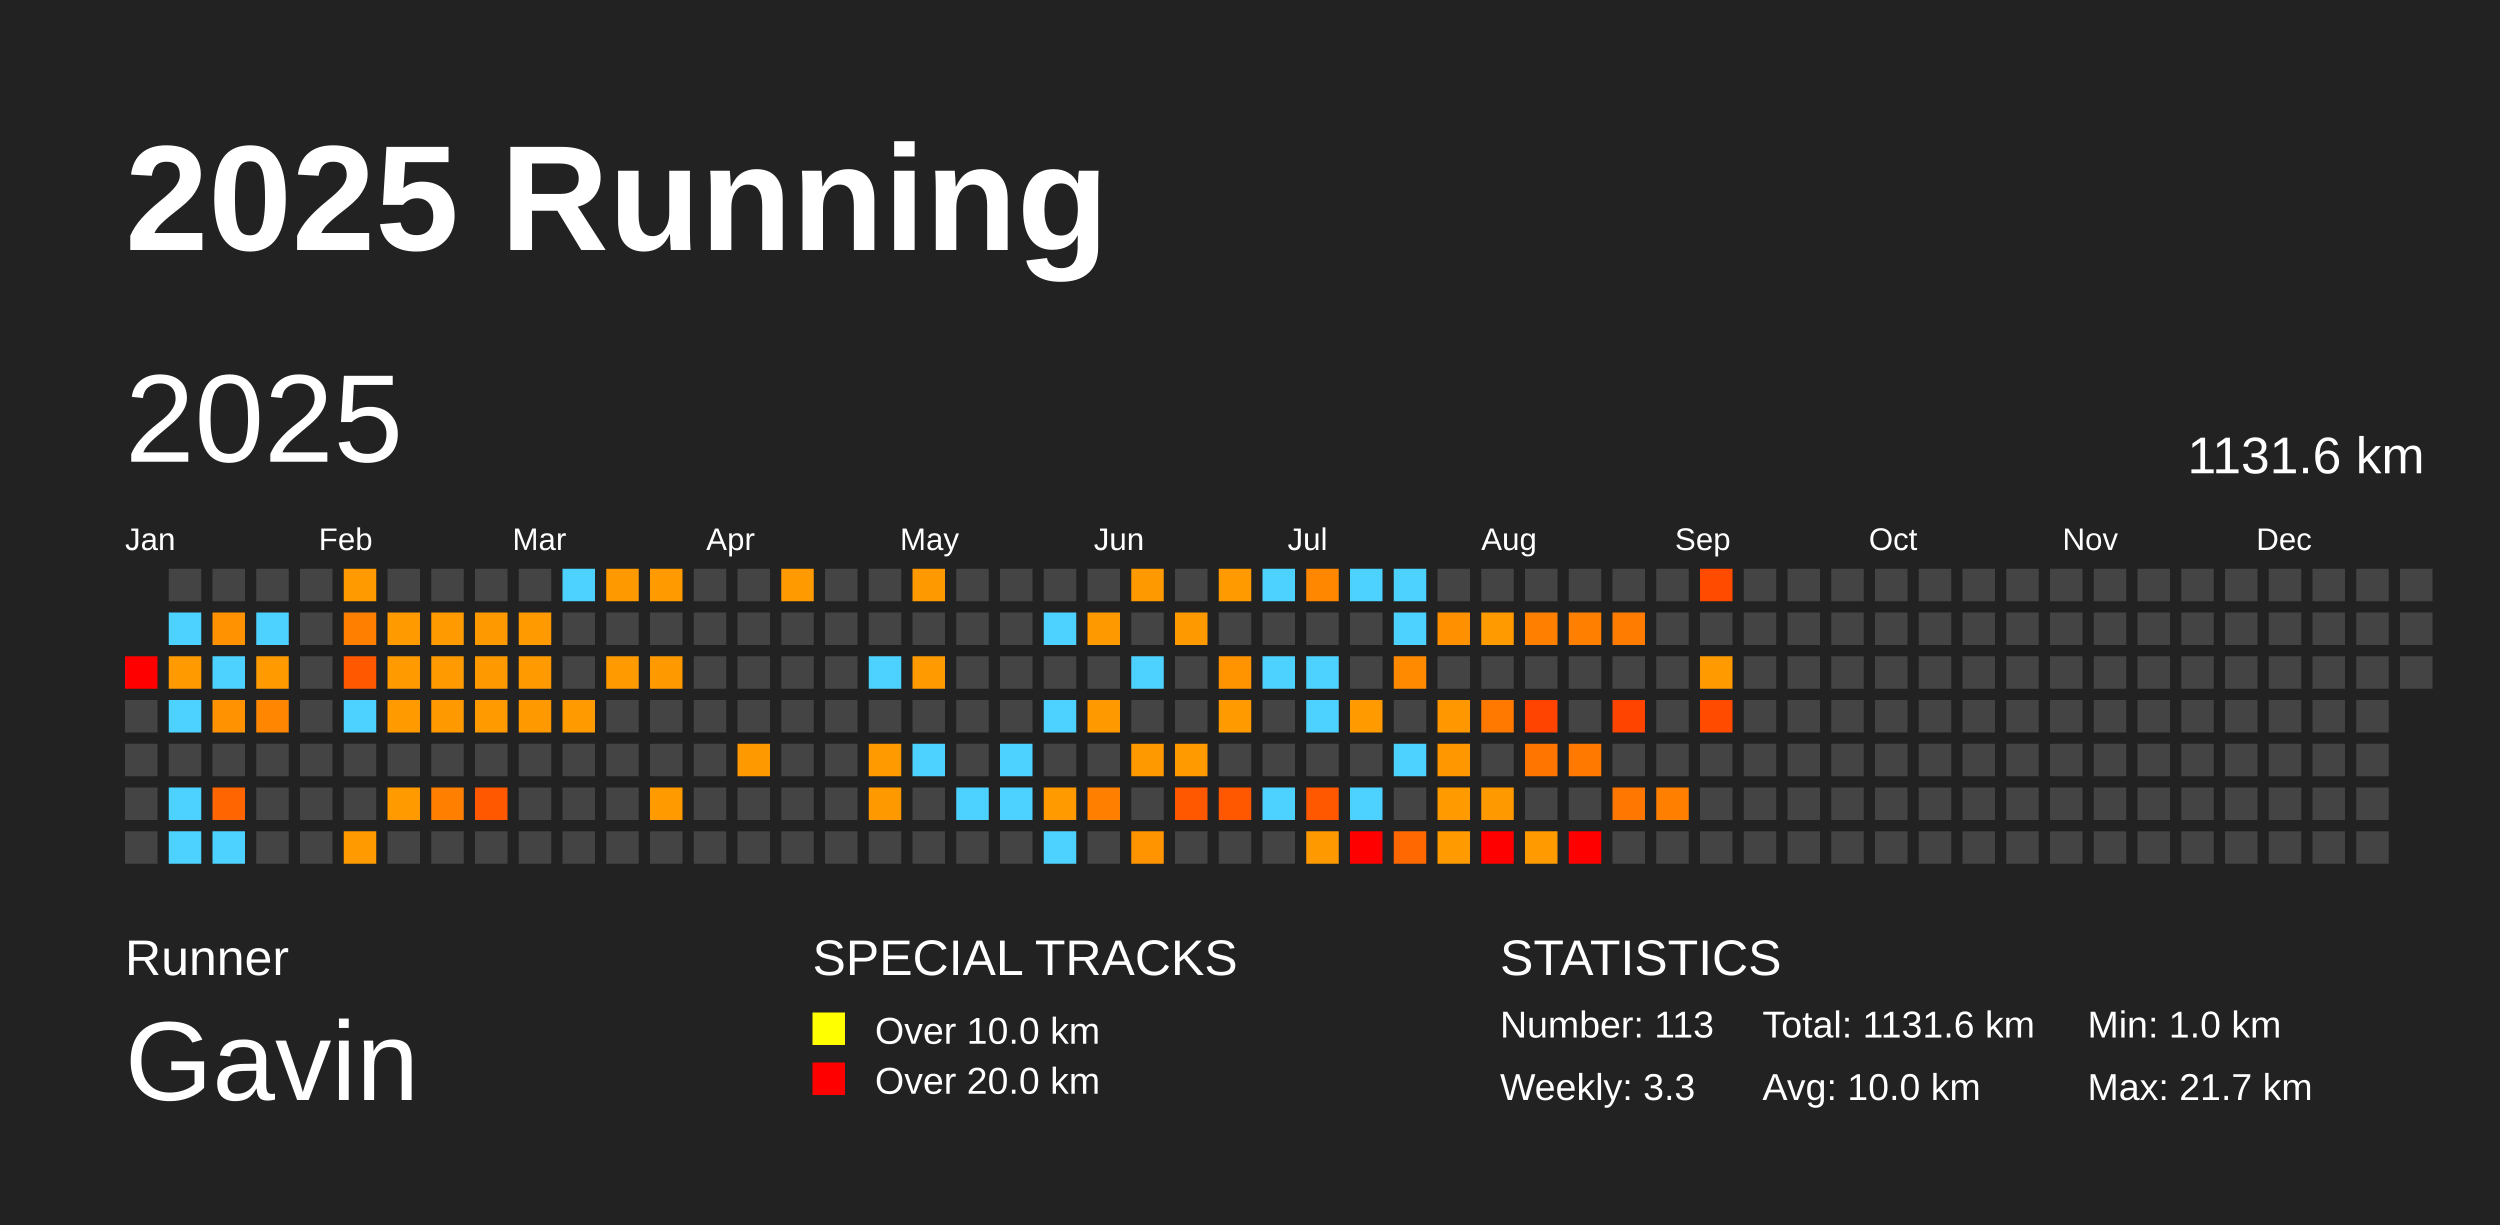
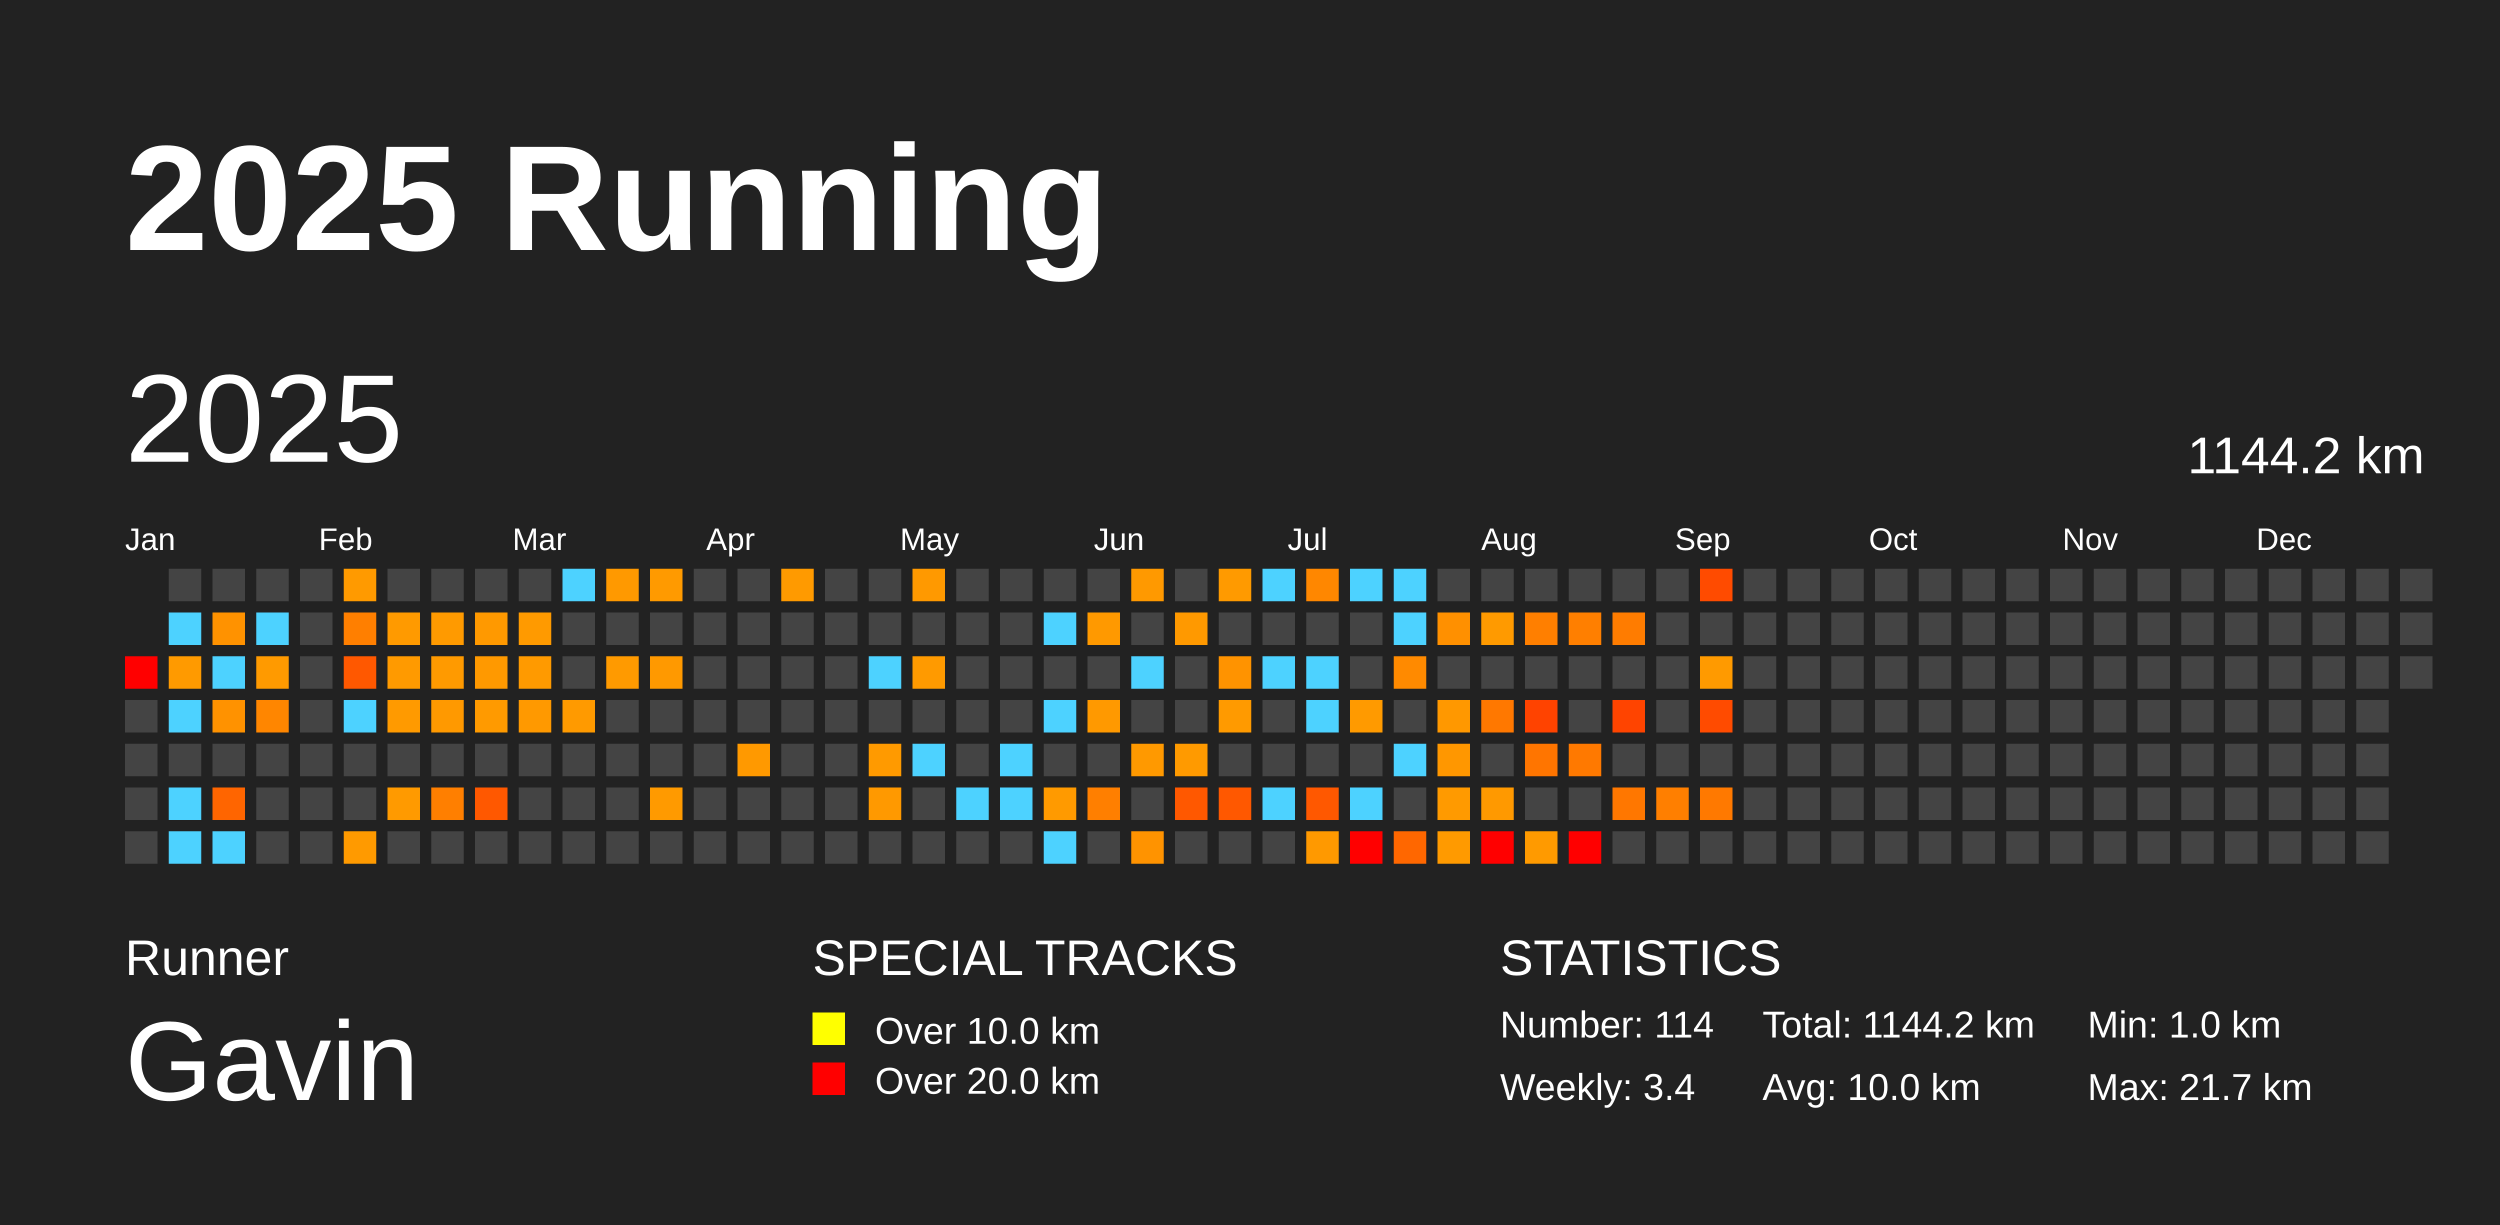
<svg xmlns="http://www.w3.org/2000/svg" baseProfile="full" height="98mm" version="1.1" viewBox="0,0,200,98" width="200mm">
  <defs />
  <rect fill="#222222" height="98" width="200" x="0" y="0" />
  <text fill="#FFFFFF" style="font-size:12px; font-family:Arial; font-weight:bold;" x="10" y="20">2025 Running</text>
  <text fill="#FFFFFF" style="font-size:4px; font-family:Arial" x="10" y="78">Runner</text>
  <text fill="#FFFFFF" style="font-size:9px; font-family:Arial" x="10" y="88">Gavin</text>
  <text fill="#FFFFFF" style="font-size:4px; font-family:Arial" x="65" y="78">SPECIAL TRACKS</text>
  <rect fill="yellow" height="2.6" width="2.6" x="65" y="81" />
  <text fill="#FFFFFF" style="font-size:3px; font-family:Arial" x="70" y="83.5">Over 10.0 km</text>
  <rect fill="red" height="2.6" width="2.6" x="65" y="85" />
  <text fill="#FFFFFF" style="font-size:3px; font-family:Arial" x="70" y="87.5">Over 20.0 km</text>
  <text fill="#FFFFFF" style="font-size:4px; font-family:Arial" x="120" y="78">STATISTICS</text>
-   <text fill="#FFFFFF" style="font-size:3px; font-family:Arial" x="120" y="83">Number: 113</text>
-   <text fill="#FFFFFF" style="font-size:3px; font-family:Arial" x="120" y="88">Weekly: 3.3</text>
-   <text fill="#FFFFFF" style="font-size:3px; font-family:Arial" x="141" y="83">Total: 1131.6 km</text>
+   <text fill="#FFFFFF" style="font-size:3px; font-family:Arial" x="120" y="83">Number: 114</text>
+   <text fill="#FFFFFF" style="font-size:3px; font-family:Arial" x="120" y="88">Weekly: 3.4</text>
+   <text fill="#FFFFFF" style="font-size:3px; font-family:Arial" x="141" y="83">Total: 1144.2 km</text>
  <text fill="#FFFFFF" style="font-size:3px; font-family:Arial" x="141" y="88">Avg: 10.0 km</text>
  <text fill="#FFFFFF" style="font-size:3px; font-family:Arial" x="167" y="83">Min: 1.0 km</text>
  <text fill="#FFFFFF" style="font-size:3px; font-family:Arial" x="167" y="88">Max: 21.7 km</text>
  <text dominant-baseline="hanging" fill="#FFFFFF" style="font-size:10.0px; font-family:Arial;" x="10" y="30">2025</text>
-   <text dominant-baseline="hanging" fill="#FFFFFF" style="font-size:4.125px; font-family:Arial;" x="175" y="35">1131.6 km</text>
+   <text dominant-baseline="hanging" fill="#FFFFFF" style="font-size:4.125px; font-family:Arial;" x="175" y="35">1144.2 km</text>
  <text fill="#FFFFFF" style="font-size:2.5px; font-family:Arial" x="10.0" y="44">Jan</text>
  <text fill="#FFFFFF" style="font-size:2.5px; font-family:Arial" x="25.5" y="44">Feb</text>
  <text fill="#FFFFFF" style="font-size:2.5px; font-family:Arial" x="41.0" y="44">Mar</text>
  <text fill="#FFFFFF" style="font-size:2.5px; font-family:Arial" x="56.5" y="44">Apr</text>
  <text fill="#FFFFFF" style="font-size:2.5px; font-family:Arial" x="72.0" y="44">May</text>
  <text fill="#FFFFFF" style="font-size:2.5px; font-family:Arial" x="87.5" y="44">Jun</text>
  <text fill="#FFFFFF" style="font-size:2.5px; font-family:Arial" x="103.0" y="44">Jul</text>
  <text fill="#FFFFFF" style="font-size:2.5px; font-family:Arial" x="118.5" y="44">Aug</text>
  <text fill="#FFFFFF" style="font-size:2.5px; font-family:Arial" x="134.0" y="44">Sep</text>
  <text fill="#FFFFFF" style="font-size:2.5px; font-family:Arial" x="149.5" y="44">Oct</text>
  <text fill="#FFFFFF" style="font-size:2.5px; font-family:Arial" x="165.0" y="44">Nov</text>
  <text fill="#FFFFFF" style="font-size:2.5px; font-family:Arial" x="180.5" y="44">Dec</text>
  <rect fill="red" height="2.6" width="2.6" x="10.0" y="52.5" />
  <rect fill="#444444" height="2.6" width="2.6" x="10.0" y="56.0" />
  <rect fill="#444444" height="2.6" width="2.6" x="10.0" y="59.5" />
  <rect fill="#444444" height="2.6" width="2.6" x="10.0" y="63.0" />
  <rect fill="#444444" height="2.6" width="2.6" x="10.0" y="66.5" />
  <rect fill="#444444" height="2.6" width="2.6" x="13.5" y="45.5" />
  <rect fill="#4dd2ff" height="2.6" width="2.6" x="13.5" y="49.0" />
  <rect fill="#ff9a00" height="2.6" width="2.6" x="13.5" y="52.5" />
  <rect fill="#4dd2ff" height="2.6" width="2.6" x="13.5" y="56.0" />
  <rect fill="#444444" height="2.6" width="2.6" x="13.5" y="59.5" />
  <rect fill="#4dd2ff" height="2.6" width="2.6" x="13.5" y="63.0" />
  <rect fill="#4dd2ff" height="2.6" width="2.6" x="13.5" y="66.5" />
  <rect fill="#444444" height="2.6" width="2.6" x="17.0" y="45.5" />
  <rect fill="#ff9200" height="2.6" width="2.6" x="17.0" y="49.0" />
  <rect fill="#4dd2ff" height="2.6" width="2.6" x="17.0" y="52.5" />
  <rect fill="#ff9200" height="2.6" width="2.6" x="17.0" y="56.0" />
  <rect fill="#444444" height="2.6" width="2.6" x="17.0" y="59.5" />
  <rect fill="#ff6500" height="2.6" width="2.6" x="17.0" y="63.0" />
  <rect fill="#4dd2ff" height="2.6" width="2.6" x="17.0" y="66.5" />
  <rect fill="#444444" height="2.6" width="2.6" x="20.5" y="45.5" />
  <rect fill="#4dd2ff" height="2.6" width="2.6" x="20.5" y="49.0" />
  <rect fill="#ff9a00" height="2.6" width="2.6" x="20.5" y="52.5" />
  <rect fill="#ff8600" height="2.6" width="2.6" x="20.5" y="56.0" />
  <rect fill="#444444" height="2.6" width="2.6" x="20.5" y="59.5" />
  <rect fill="#444444" height="2.6" width="2.6" x="20.5" y="63.0" />
  <rect fill="#444444" height="2.6" width="2.6" x="20.5" y="66.5" />
  <rect fill="#444444" height="2.6" width="2.6" x="24.0" y="45.5" />
  <rect fill="#444444" height="2.6" width="2.6" x="24.0" y="49.0" />
  <rect fill="#444444" height="2.6" width="2.6" x="24.0" y="52.5" />
  <rect fill="#444444" height="2.6" width="2.6" x="24.0" y="56.0" />
  <rect fill="#444444" height="2.6" width="2.6" x="24.0" y="59.5" />
  <rect fill="#444444" height="2.6" width="2.6" x="24.0" y="63.0" />
  <rect fill="#444444" height="2.6" width="2.6" x="24.0" y="66.5" />
  <rect fill="#ff9a00" height="2.6" width="2.6" x="27.5" y="45.5" />
  <rect fill="#ff7f00" height="2.6" width="2.6" x="27.5" y="49.0" />
  <rect fill="#ff5800" height="2.6" width="2.6" x="27.5" y="52.5" />
  <rect fill="#4dd2ff" height="2.6" width="2.6" x="27.5" y="56.0" />
  <rect fill="#444444" height="2.6" width="2.6" x="27.5" y="59.5" />
  <rect fill="#444444" height="2.6" width="2.6" x="27.5" y="63.0" />
  <rect fill="#ff9a00" height="2.6" width="2.6" x="27.5" y="66.5" />
  <rect fill="#444444" height="2.6" width="2.6" x="31.0" y="45.5" />
  <rect fill="#ff9a00" height="2.6" width="2.6" x="31.0" y="49.0" />
  <rect fill="#ff9a00" height="2.6" width="2.6" x="31.0" y="52.5" />
  <rect fill="#ff9a00" height="2.6" width="2.6" x="31.0" y="56.0" />
  <rect fill="#444444" height="2.6" width="2.6" x="31.0" y="59.5" />
  <rect fill="#ff9a00" height="2.6" width="2.6" x="31.0" y="63.0" />
  <rect fill="#444444" height="2.6" width="2.6" x="31.0" y="66.5" />
  <rect fill="#444444" height="2.6" width="2.6" x="34.5" y="45.5" />
  <rect fill="#ff9a00" height="2.6" width="2.6" x="34.5" y="49.0" />
  <rect fill="#ff9a00" height="2.6" width="2.6" x="34.5" y="52.5" />
  <rect fill="#ff9900" height="2.6" width="2.6" x="34.5" y="56.0" />
  <rect fill="#444444" height="2.6" width="2.6" x="34.5" y="59.5" />
  <rect fill="#ff7f00" height="2.6" width="2.6" x="34.5" y="63.0" />
  <rect fill="#444444" height="2.6" width="2.6" x="34.5" y="66.5" />
  <rect fill="#444444" height="2.6" width="2.6" x="38.0" y="45.5" />
  <rect fill="#ff9900" height="2.6" width="2.6" x="38.0" y="49.0" />
  <rect fill="#ff9900" height="2.6" width="2.6" x="38.0" y="52.5" />
  <rect fill="#ff9a00" height="2.6" width="2.6" x="38.0" y="56.0" />
  <rect fill="#444444" height="2.6" width="2.6" x="38.0" y="59.5" />
  <rect fill="#ff5800" height="2.6" width="2.6" x="38.0" y="63.0" />
  <rect fill="#444444" height="2.6" width="2.6" x="38.0" y="66.5" />
  <rect fill="#444444" height="2.6" width="2.6" x="41.5" y="45.5" />
  <rect fill="#ff9a00" height="2.6" width="2.6" x="41.5" y="49.0" />
  <rect fill="#ff9a00" height="2.6" width="2.6" x="41.5" y="52.5" />
  <rect fill="#ff9900" height="2.6" width="2.6" x="41.5" y="56.0" />
  <rect fill="#444444" height="2.6" width="2.6" x="41.5" y="59.5" />
  <rect fill="#444444" height="2.6" width="2.6" x="41.5" y="63.0" />
  <rect fill="#444444" height="2.6" width="2.6" x="41.5" y="66.5" />
  <rect fill="#4dd2ff" height="2.6" width="2.6" x="45.0" y="45.5" />
  <rect fill="#444444" height="2.6" width="2.6" x="45.0" y="49.0" />
  <rect fill="#444444" height="2.6" width="2.6" x="45.0" y="52.5" />
  <rect fill="#ff9a00" height="2.6" width="2.6" x="45.0" y="56.0" />
  <rect fill="#444444" height="2.6" width="2.6" x="45.0" y="59.5" />
  <rect fill="#444444" height="2.6" width="2.6" x="45.0" y="63.0" />
  <rect fill="#444444" height="2.6" width="2.6" x="45.0" y="66.5" />
  <rect fill="#ff9900" height="2.6" width="2.6" x="48.5" y="45.5" />
  <rect fill="#444444" height="2.6" width="2.6" x="48.5" y="49.0" />
  <rect fill="#ff9a00" height="2.6" width="2.6" x="48.5" y="52.5" />
  <rect fill="#444444" height="2.6" width="2.6" x="48.5" y="56.0" />
  <rect fill="#444444" height="2.6" width="2.6" x="48.5" y="59.5" />
  <rect fill="#444444" height="2.6" width="2.6" x="48.5" y="63.0" />
  <rect fill="#444444" height="2.6" width="2.6" x="48.5" y="66.5" />
  <rect fill="#ff9a00" height="2.6" width="2.6" x="52.0" y="45.5" />
  <rect fill="#444444" height="2.6" width="2.6" x="52.0" y="49.0" />
  <rect fill="#ff9900" height="2.6" width="2.6" x="52.0" y="52.5" />
  <rect fill="#444444" height="2.6" width="2.6" x="52.0" y="56.0" />
  <rect fill="#444444" height="2.6" width="2.6" x="52.0" y="59.5" />
  <rect fill="#ff9a00" height="2.6" width="2.6" x="52.0" y="63.0" />
  <rect fill="#444444" height="2.6" width="2.6" x="52.0" y="66.5" />
  <rect fill="#444444" height="2.6" width="2.6" x="55.5" y="45.5" />
  <rect fill="#444444" height="2.6" width="2.6" x="55.5" y="49.0" />
  <rect fill="#444444" height="2.6" width="2.6" x="55.5" y="52.5" />
  <rect fill="#444444" height="2.6" width="2.6" x="55.5" y="56.0" />
  <rect fill="#444444" height="2.6" width="2.6" x="55.5" y="59.5" />
  <rect fill="#444444" height="2.6" width="2.6" x="55.5" y="63.0" />
  <rect fill="#444444" height="2.6" width="2.6" x="55.5" y="66.5" />
  <rect fill="#444444" height="2.6" width="2.6" x="59.0" y="45.5" />
  <rect fill="#444444" height="2.6" width="2.6" x="59.0" y="49.0" />
  <rect fill="#444444" height="2.6" width="2.6" x="59.0" y="52.5" />
  <rect fill="#444444" height="2.6" width="2.6" x="59.0" y="56.0" />
  <rect fill="#ff9900" height="2.6" width="2.6" x="59.0" y="59.5" />
  <rect fill="#444444" height="2.6" width="2.6" x="59.0" y="63.0" />
  <rect fill="#444444" height="2.6" width="2.6" x="59.0" y="66.5" />
  <rect fill="#ff9a00" height="2.6" width="2.6" x="62.5" y="45.5" />
  <rect fill="#444444" height="2.6" width="2.6" x="62.5" y="49.0" />
  <rect fill="#444444" height="2.6" width="2.6" x="62.5" y="52.5" />
  <rect fill="#444444" height="2.6" width="2.6" x="62.5" y="56.0" />
  <rect fill="#444444" height="2.6" width="2.6" x="62.5" y="59.5" />
  <rect fill="#444444" height="2.6" width="2.6" x="62.5" y="63.0" />
  <rect fill="#444444" height="2.6" width="2.6" x="62.5" y="66.5" />
  <rect fill="#444444" height="2.6" width="2.6" x="66.0" y="45.5" />
  <rect fill="#444444" height="2.6" width="2.6" x="66.0" y="49.0" />
  <rect fill="#444444" height="2.6" width="2.6" x="66.0" y="52.5" />
  <rect fill="#444444" height="2.6" width="2.6" x="66.0" y="56.0" />
  <rect fill="#444444" height="2.6" width="2.6" x="66.0" y="59.5" />
  <rect fill="#444444" height="2.6" width="2.6" x="66.0" y="63.0" />
  <rect fill="#444444" height="2.6" width="2.6" x="66.0" y="66.5" />
  <rect fill="#444444" height="2.6" width="2.6" x="69.5" y="45.5" />
  <rect fill="#444444" height="2.6" width="2.6" x="69.5" y="49.0" />
  <rect fill="#4dd2ff" height="2.6" width="2.6" x="69.5" y="52.5" />
  <rect fill="#444444" height="2.6" width="2.6" x="69.5" y="56.0" />
  <rect fill="#ff9a00" height="2.6" width="2.6" x="69.5" y="59.5" />
  <rect fill="#ff9900" height="2.6" width="2.6" x="69.5" y="63.0" />
  <rect fill="#444444" height="2.6" width="2.6" x="69.5" y="66.5" />
  <rect fill="#ff9900" height="2.6" width="2.6" x="73.0" y="45.5" />
  <rect fill="#444444" height="2.6" width="2.6" x="73.0" y="49.0" />
  <rect fill="#ff9a00" height="2.6" width="2.6" x="73.0" y="52.5" />
  <rect fill="#444444" height="2.6" width="2.6" x="73.0" y="56.0" />
  <rect fill="#4dd2ff" height="2.6" width="2.6" x="73.0" y="59.5" />
  <rect fill="#444444" height="2.6" width="2.6" x="73.0" y="63.0" />
  <rect fill="#444444" height="2.6" width="2.6" x="73.0" y="66.5" />
  <rect fill="#444444" height="2.6" width="2.6" x="76.5" y="45.5" />
  <rect fill="#444444" height="2.6" width="2.6" x="76.5" y="49.0" />
  <rect fill="#444444" height="2.6" width="2.6" x="76.5" y="52.5" />
  <rect fill="#444444" height="2.6" width="2.6" x="76.5" y="56.0" />
  <rect fill="#444444" height="2.6" width="2.6" x="76.5" y="59.5" />
  <rect fill="#4dd2ff" height="2.6" width="2.6" x="76.5" y="63.0" />
  <rect fill="#444444" height="2.6" width="2.6" x="76.5" y="66.5" />
  <rect fill="#444444" height="2.6" width="2.6" x="80.0" y="45.5" />
  <rect fill="#444444" height="2.6" width="2.6" x="80.0" y="49.0" />
  <rect fill="#444444" height="2.6" width="2.6" x="80.0" y="52.5" />
  <rect fill="#444444" height="2.6" width="2.6" x="80.0" y="56.0" />
  <rect fill="#4dd2ff" height="2.6" width="2.6" x="80.0" y="59.5" />
  <rect fill="#4dd2ff" height="2.6" width="2.6" x="80.0" y="63.0" />
  <rect fill="#444444" height="2.6" width="2.6" x="80.0" y="66.5" />
  <rect fill="#444444" height="2.6" width="2.6" x="83.5" y="45.5" />
  <rect fill="#4dd2ff" height="2.6" width="2.6" x="83.5" y="49.0" />
  <rect fill="#444444" height="2.6" width="2.6" x="83.5" y="52.5" />
  <rect fill="#4dd2ff" height="2.6" width="2.6" x="83.5" y="56.0" />
  <rect fill="#444444" height="2.6" width="2.6" x="83.5" y="59.5" />
  <rect fill="#ff9a00" height="2.6" width="2.6" x="83.5" y="63.0" />
  <rect fill="#4dd2ff" height="2.6" width="2.6" x="83.5" y="66.5" />
  <rect fill="#444444" height="2.6" width="2.6" x="87.0" y="45.5" />
  <rect fill="#ff9900" height="2.6" width="2.6" x="87.0" y="49.0" />
  <rect fill="#444444" height="2.6" width="2.6" x="87.0" y="52.5" />
  <rect fill="#ff9900" height="2.6" width="2.6" x="87.0" y="56.0" />
  <rect fill="#444444" height="2.6" width="2.6" x="87.0" y="59.5" />
  <rect fill="#ff7f00" height="2.6" width="2.6" x="87.0" y="63.0" />
  <rect fill="#444444" height="2.6" width="2.6" x="87.0" y="66.5" />
  <rect fill="#ff9900" height="2.6" width="2.6" x="90.5" y="45.5" />
  <rect fill="#444444" height="2.6" width="2.6" x="90.5" y="49.0" />
  <rect fill="#4dd2ff" height="2.6" width="2.6" x="90.5" y="52.5" />
  <rect fill="#444444" height="2.6" width="2.6" x="90.5" y="56.0" />
  <rect fill="#ff9900" height="2.6" width="2.6" x="90.5" y="59.5" />
  <rect fill="#444444" height="2.6" width="2.6" x="90.5" y="63.0" />
  <rect fill="#ff9300" height="2.6" width="2.6" x="90.5" y="66.5" />
  <rect fill="#444444" height="2.6" width="2.6" x="94.0" y="45.5" />
  <rect fill="#ff9900" height="2.6" width="2.6" x="94.0" y="49.0" />
  <rect fill="#444444" height="2.6" width="2.6" x="94.0" y="52.5" />
  <rect fill="#444444" height="2.6" width="2.6" x="94.0" y="56.0" />
  <rect fill="#ff9a00" height="2.6" width="2.6" x="94.0" y="59.5" />
  <rect fill="#ff5800" height="2.6" width="2.6" x="94.0" y="63.0" />
  <rect fill="#444444" height="2.6" width="2.6" x="94.0" y="66.5" />
  <rect fill="#ff9a00" height="2.6" width="2.6" x="97.5" y="45.5" />
  <rect fill="#444444" height="2.6" width="2.6" x="97.5" y="49.0" />
  <rect fill="#ff9300" height="2.6" width="2.6" x="97.5" y="52.5" />
  <rect fill="#ff9a00" height="2.6" width="2.6" x="97.5" y="56.0" />
  <rect fill="#444444" height="2.6" width="2.6" x="97.5" y="59.5" />
  <rect fill="#ff5800" height="2.6" width="2.6" x="97.5" y="63.0" />
  <rect fill="#444444" height="2.6" width="2.6" x="97.5" y="66.5" />
  <rect fill="#4dd2ff" height="2.6" width="2.6" x="101.0" y="45.5" />
  <rect fill="#444444" height="2.6" width="2.6" x="101.0" y="49.0" />
  <rect fill="#4dd2ff" height="2.6" width="2.6" x="101.0" y="52.5" />
  <rect fill="#444444" height="2.6" width="2.6" x="101.0" y="56.0" />
  <rect fill="#444444" height="2.6" width="2.6" x="101.0" y="59.5" />
  <rect fill="#4dd2ff" height="2.6" width="2.6" x="101.0" y="63.0" />
  <rect fill="#444444" height="2.6" width="2.6" x="101.0" y="66.5" />
  <rect fill="#ff8700" height="2.6" width="2.6" x="104.5" y="45.5" />
  <rect fill="#444444" height="2.6" width="2.6" x="104.5" y="49.0" />
  <rect fill="#4dd2ff" height="2.6" width="2.6" x="104.5" y="52.5" />
  <rect fill="#4dd2ff" height="2.6" width="2.6" x="104.5" y="56.0" />
  <rect fill="#444444" height="2.6" width="2.6" x="104.5" y="59.5" />
  <rect fill="#ff5800" height="2.6" width="2.6" x="104.5" y="63.0" />
  <rect fill="#ff9900" height="2.6" width="2.6" x="104.5" y="66.5" />
  <rect fill="#4dd2ff" height="2.6" width="2.6" x="108.0" y="45.5" />
  <rect fill="#444444" height="2.6" width="2.6" x="108.0" y="49.0" />
  <rect fill="#444444" height="2.6" width="2.6" x="108.0" y="52.5" />
  <rect fill="#ff9a00" height="2.6" width="2.6" x="108.0" y="56.0" />
  <rect fill="#444444" height="2.6" width="2.6" x="108.0" y="59.5" />
  <rect fill="#4dd2ff" height="2.6" width="2.6" x="108.0" y="63.0" />
  <rect fill="red" height="2.6" width="2.6" x="108.0" y="66.5" />
  <rect fill="#4dd2ff" height="2.6" width="2.6" x="111.5" y="45.5" />
  <rect fill="#4dd2ff" height="2.6" width="2.6" x="111.5" y="49.0" />
  <rect fill="#ff8a00" height="2.6" width="2.6" x="111.5" y="52.5" />
  <rect fill="#444444" height="2.6" width="2.6" x="111.5" y="56.0" />
  <rect fill="#4dd2ff" height="2.6" width="2.6" x="111.5" y="59.5" />
  <rect fill="#444444" height="2.6" width="2.6" x="111.5" y="63.0" />
  <rect fill="#ff6700" height="2.6" width="2.6" x="111.5" y="66.5" />
  <rect fill="#444444" height="2.6" width="2.6" x="115.0" y="45.5" />
  <rect fill="#ff9000" height="2.6" width="2.6" x="115.0" y="49.0" />
  <rect fill="#444444" height="2.6" width="2.6" x="115.0" y="52.5" />
  <rect fill="#ff9800" height="2.6" width="2.6" x="115.0" y="56.0" />
  <rect fill="#ff9700" height="2.6" width="2.6" x="115.0" y="59.5" />
  <rect fill="#ff9a00" height="2.6" width="2.6" x="115.0" y="63.0" />
  <rect fill="#ff9a00" height="2.6" width="2.6" x="115.0" y="66.5" />
  <rect fill="#444444" height="2.6" width="2.6" x="118.5" y="45.5" />
  <rect fill="#ff9a00" height="2.6" width="2.6" x="118.5" y="49.0" />
  <rect fill="#444444" height="2.6" width="2.6" x="118.5" y="52.5" />
  <rect fill="#ff7800" height="2.6" width="2.6" x="118.5" y="56.0" />
  <rect fill="#444444" height="2.6" width="2.6" x="118.5" y="59.5" />
  <rect fill="#ff9900" height="2.6" width="2.6" x="118.5" y="63.0" />
  <rect fill="red" height="2.6" width="2.6" x="118.5" y="66.5" />
  <rect fill="#444444" height="2.6" width="2.6" x="122.0" y="45.5" />
  <rect fill="#ff7f00" height="2.6" width="2.6" x="122.0" y="49.0" />
  <rect fill="#444444" height="2.6" width="2.6" x="122.0" y="52.5" />
  <rect fill="#ff4300" height="2.6" width="2.6" x="122.0" y="56.0" />
  <rect fill="#ff7500" height="2.6" width="2.6" x="122.0" y="59.5" />
  <rect fill="#444444" height="2.6" width="2.6" x="122.0" y="63.0" />
  <rect fill="#ff9a00" height="2.6" width="2.6" x="122.0" y="66.5" />
  <rect fill="#444444" height="2.6" width="2.6" x="125.5" y="45.5" />
  <rect fill="#ff7f00" height="2.6" width="2.6" x="125.5" y="49.0" />
  <rect fill="#444444" height="2.6" width="2.6" x="125.5" y="52.5" />
  <rect fill="#444444" height="2.6" width="2.6" x="125.5" y="56.0" />
  <rect fill="#ff7900" height="2.6" width="2.6" x="125.5" y="59.5" />
  <rect fill="#444444" height="2.6" width="2.6" x="125.5" y="63.0" />
  <rect fill="red" height="2.6" width="2.6" x="125.5" y="66.5" />
  <rect fill="#444444" height="2.6" width="2.6" x="129.0" y="45.5" />
  <rect fill="#ff7c00" height="2.6" width="2.6" x="129.0" y="49.0" />
  <rect fill="#444444" height="2.6" width="2.6" x="129.0" y="52.5" />
  <rect fill="#ff4400" height="2.6" width="2.6" x="129.0" y="56.0" />
  <rect fill="#444444" height="2.6" width="2.6" x="129.0" y="59.5" />
  <rect fill="#ff7700" height="2.6" width="2.6" x="129.0" y="63.0" />
  <rect fill="#444444" height="2.6" width="2.6" x="129.0" y="66.5" />
  <rect fill="#444444" height="2.6" width="2.6" x="132.5" y="45.5" />
  <rect fill="#444444" height="2.6" width="2.6" x="132.5" y="49.0" />
  <rect fill="#444444" height="2.6" width="2.6" x="132.5" y="52.5" />
  <rect fill="#444444" height="2.6" width="2.6" x="132.5" y="56.0" />
  <rect fill="#444444" height="2.6" width="2.6" x="132.5" y="59.5" />
  <rect fill="#ff7f00" height="2.6" width="2.6" x="132.5" y="63.0" />
  <rect fill="#444444" height="2.6" width="2.6" x="132.5" y="66.5" />
  <rect fill="#ff4b00" height="2.6" width="2.6" x="136.0" y="45.5" />
  <rect fill="#444444" height="2.6" width="2.6" x="136.0" y="49.0" />
  <rect fill="#ff9a00" height="2.6" width="2.6" x="136.0" y="52.5" />
  <rect fill="#ff4b00" height="2.6" width="2.6" x="136.0" y="56.0" />
  <rect fill="#444444" height="2.6" width="2.6" x="136.0" y="59.5" />
-   <rect fill="#444444" height="2.6" width="2.6" x="136.0" y="63.0" />
+   <rect fill="#ff7900" height="2.6" width="2.6" x="136.0" y="63.0" />
  <rect fill="#444444" height="2.6" width="2.6" x="136.0" y="66.5" />
  <rect fill="#444444" height="2.6" width="2.6" x="139.5" y="45.5" />
  <rect fill="#444444" height="2.6" width="2.6" x="139.5" y="49.0" />
  <rect fill="#444444" height="2.6" width="2.6" x="139.5" y="52.5" />
  <rect fill="#444444" height="2.6" width="2.6" x="139.5" y="56.0" />
  <rect fill="#444444" height="2.6" width="2.6" x="139.5" y="59.5" />
  <rect fill="#444444" height="2.6" width="2.6" x="139.5" y="63.0" />
  <rect fill="#444444" height="2.6" width="2.6" x="139.5" y="66.5" />
  <rect fill="#444444" height="2.6" width="2.6" x="143.0" y="45.5" />
  <rect fill="#444444" height="2.6" width="2.6" x="143.0" y="49.0" />
  <rect fill="#444444" height="2.6" width="2.6" x="143.0" y="52.5" />
  <rect fill="#444444" height="2.6" width="2.6" x="143.0" y="56.0" />
  <rect fill="#444444" height="2.6" width="2.6" x="143.0" y="59.5" />
  <rect fill="#444444" height="2.6" width="2.6" x="143.0" y="63.0" />
  <rect fill="#444444" height="2.6" width="2.6" x="143.0" y="66.5" />
  <rect fill="#444444" height="2.6" width="2.6" x="146.5" y="45.5" />
  <rect fill="#444444" height="2.6" width="2.6" x="146.5" y="49.0" />
  <rect fill="#444444" height="2.6" width="2.6" x="146.5" y="52.5" />
  <rect fill="#444444" height="2.6" width="2.6" x="146.5" y="56.0" />
  <rect fill="#444444" height="2.6" width="2.6" x="146.5" y="59.5" />
  <rect fill="#444444" height="2.6" width="2.6" x="146.5" y="63.0" />
  <rect fill="#444444" height="2.6" width="2.6" x="146.5" y="66.5" />
  <rect fill="#444444" height="2.6" width="2.6" x="150.0" y="45.5" />
  <rect fill="#444444" height="2.6" width="2.6" x="150.0" y="49.0" />
  <rect fill="#444444" height="2.6" width="2.6" x="150.0" y="52.5" />
  <rect fill="#444444" height="2.6" width="2.6" x="150.0" y="56.0" />
  <rect fill="#444444" height="2.6" width="2.6" x="150.0" y="59.5" />
  <rect fill="#444444" height="2.6" width="2.6" x="150.0" y="63.0" />
  <rect fill="#444444" height="2.6" width="2.6" x="150.0" y="66.5" />
  <rect fill="#444444" height="2.6" width="2.6" x="153.5" y="45.5" />
  <rect fill="#444444" height="2.6" width="2.6" x="153.5" y="49.0" />
  <rect fill="#444444" height="2.6" width="2.6" x="153.5" y="52.5" />
  <rect fill="#444444" height="2.6" width="2.6" x="153.5" y="56.0" />
  <rect fill="#444444" height="2.6" width="2.6" x="153.5" y="59.5" />
  <rect fill="#444444" height="2.6" width="2.6" x="153.5" y="63.0" />
  <rect fill="#444444" height="2.6" width="2.6" x="153.5" y="66.5" />
  <rect fill="#444444" height="2.6" width="2.6" x="157.0" y="45.5" />
  <rect fill="#444444" height="2.6" width="2.6" x="157.0" y="49.0" />
  <rect fill="#444444" height="2.6" width="2.6" x="157.0" y="52.5" />
  <rect fill="#444444" height="2.6" width="2.6" x="157.0" y="56.0" />
  <rect fill="#444444" height="2.6" width="2.6" x="157.0" y="59.5" />
  <rect fill="#444444" height="2.6" width="2.6" x="157.0" y="63.0" />
  <rect fill="#444444" height="2.6" width="2.6" x="157.0" y="66.5" />
  <rect fill="#444444" height="2.6" width="2.6" x="160.5" y="45.5" />
  <rect fill="#444444" height="2.6" width="2.6" x="160.5" y="49.0" />
  <rect fill="#444444" height="2.6" width="2.6" x="160.5" y="52.5" />
  <rect fill="#444444" height="2.6" width="2.6" x="160.5" y="56.0" />
  <rect fill="#444444" height="2.6" width="2.6" x="160.5" y="59.5" />
  <rect fill="#444444" height="2.6" width="2.6" x="160.5" y="63.0" />
  <rect fill="#444444" height="2.6" width="2.6" x="160.5" y="66.5" />
  <rect fill="#444444" height="2.6" width="2.6" x="164.0" y="45.5" />
  <rect fill="#444444" height="2.6" width="2.6" x="164.0" y="49.0" />
  <rect fill="#444444" height="2.6" width="2.6" x="164.0" y="52.5" />
  <rect fill="#444444" height="2.6" width="2.6" x="164.0" y="56.0" />
  <rect fill="#444444" height="2.6" width="2.6" x="164.0" y="59.5" />
  <rect fill="#444444" height="2.6" width="2.6" x="164.0" y="63.0" />
  <rect fill="#444444" height="2.6" width="2.6" x="164.0" y="66.5" />
  <rect fill="#444444" height="2.6" width="2.6" x="167.5" y="45.5" />
  <rect fill="#444444" height="2.6" width="2.6" x="167.5" y="49.0" />
  <rect fill="#444444" height="2.6" width="2.6" x="167.5" y="52.5" />
  <rect fill="#444444" height="2.6" width="2.6" x="167.5" y="56.0" />
  <rect fill="#444444" height="2.6" width="2.6" x="167.5" y="59.5" />
  <rect fill="#444444" height="2.6" width="2.6" x="167.5" y="63.0" />
  <rect fill="#444444" height="2.6" width="2.6" x="167.5" y="66.5" />
  <rect fill="#444444" height="2.6" width="2.6" x="171.0" y="45.5" />
  <rect fill="#444444" height="2.6" width="2.6" x="171.0" y="49.0" />
  <rect fill="#444444" height="2.6" width="2.6" x="171.0" y="52.5" />
  <rect fill="#444444" height="2.6" width="2.6" x="171.0" y="56.0" />
  <rect fill="#444444" height="2.6" width="2.6" x="171.0" y="59.5" />
  <rect fill="#444444" height="2.6" width="2.6" x="171.0" y="63.0" />
  <rect fill="#444444" height="2.6" width="2.6" x="171.0" y="66.5" />
  <rect fill="#444444" height="2.6" width="2.6" x="174.5" y="45.5" />
  <rect fill="#444444" height="2.6" width="2.6" x="174.5" y="49.0" />
  <rect fill="#444444" height="2.6" width="2.6" x="174.5" y="52.5" />
  <rect fill="#444444" height="2.6" width="2.6" x="174.5" y="56.0" />
  <rect fill="#444444" height="2.6" width="2.6" x="174.5" y="59.5" />
  <rect fill="#444444" height="2.6" width="2.6" x="174.5" y="63.0" />
  <rect fill="#444444" height="2.6" width="2.6" x="174.5" y="66.5" />
  <rect fill="#444444" height="2.6" width="2.6" x="178.0" y="45.5" />
  <rect fill="#444444" height="2.6" width="2.6" x="178.0" y="49.0" />
  <rect fill="#444444" height="2.6" width="2.6" x="178.0" y="52.5" />
  <rect fill="#444444" height="2.6" width="2.6" x="178.0" y="56.0" />
  <rect fill="#444444" height="2.6" width="2.6" x="178.0" y="59.5" />
  <rect fill="#444444" height="2.6" width="2.6" x="178.0" y="63.0" />
  <rect fill="#444444" height="2.6" width="2.6" x="178.0" y="66.5" />
  <rect fill="#444444" height="2.6" width="2.6" x="181.5" y="45.5" />
  <rect fill="#444444" height="2.6" width="2.6" x="181.5" y="49.0" />
  <rect fill="#444444" height="2.6" width="2.6" x="181.5" y="52.5" />
  <rect fill="#444444" height="2.6" width="2.6" x="181.5" y="56.0" />
  <rect fill="#444444" height="2.6" width="2.6" x="181.5" y="59.5" />
  <rect fill="#444444" height="2.6" width="2.6" x="181.5" y="63.0" />
  <rect fill="#444444" height="2.6" width="2.6" x="181.5" y="66.5" />
  <rect fill="#444444" height="2.6" width="2.6" x="185.0" y="45.5" />
  <rect fill="#444444" height="2.6" width="2.6" x="185.0" y="49.0" />
  <rect fill="#444444" height="2.6" width="2.6" x="185.0" y="52.5" />
  <rect fill="#444444" height="2.6" width="2.6" x="185.0" y="56.0" />
  <rect fill="#444444" height="2.6" width="2.6" x="185.0" y="59.5" />
  <rect fill="#444444" height="2.6" width="2.6" x="185.0" y="63.0" />
  <rect fill="#444444" height="2.6" width="2.6" x="185.0" y="66.5" />
  <rect fill="#444444" height="2.6" width="2.6" x="188.5" y="45.5" />
  <rect fill="#444444" height="2.6" width="2.6" x="188.5" y="49.0" />
  <rect fill="#444444" height="2.6" width="2.6" x="188.5" y="52.5" />
  <rect fill="#444444" height="2.6" width="2.6" x="188.5" y="56.0" />
  <rect fill="#444444" height="2.6" width="2.6" x="188.5" y="59.5" />
  <rect fill="#444444" height="2.6" width="2.6" x="188.5" y="63.0" />
  <rect fill="#444444" height="2.6" width="2.6" x="188.5" y="66.5" />
  <rect fill="#444444" height="2.6" width="2.6" x="192.0" y="45.5" />
  <rect fill="#444444" height="2.6" width="2.6" x="192.0" y="49.0" />
  <rect fill="#444444" height="2.6" width="2.6" x="192.0" y="52.5" />
</svg>
